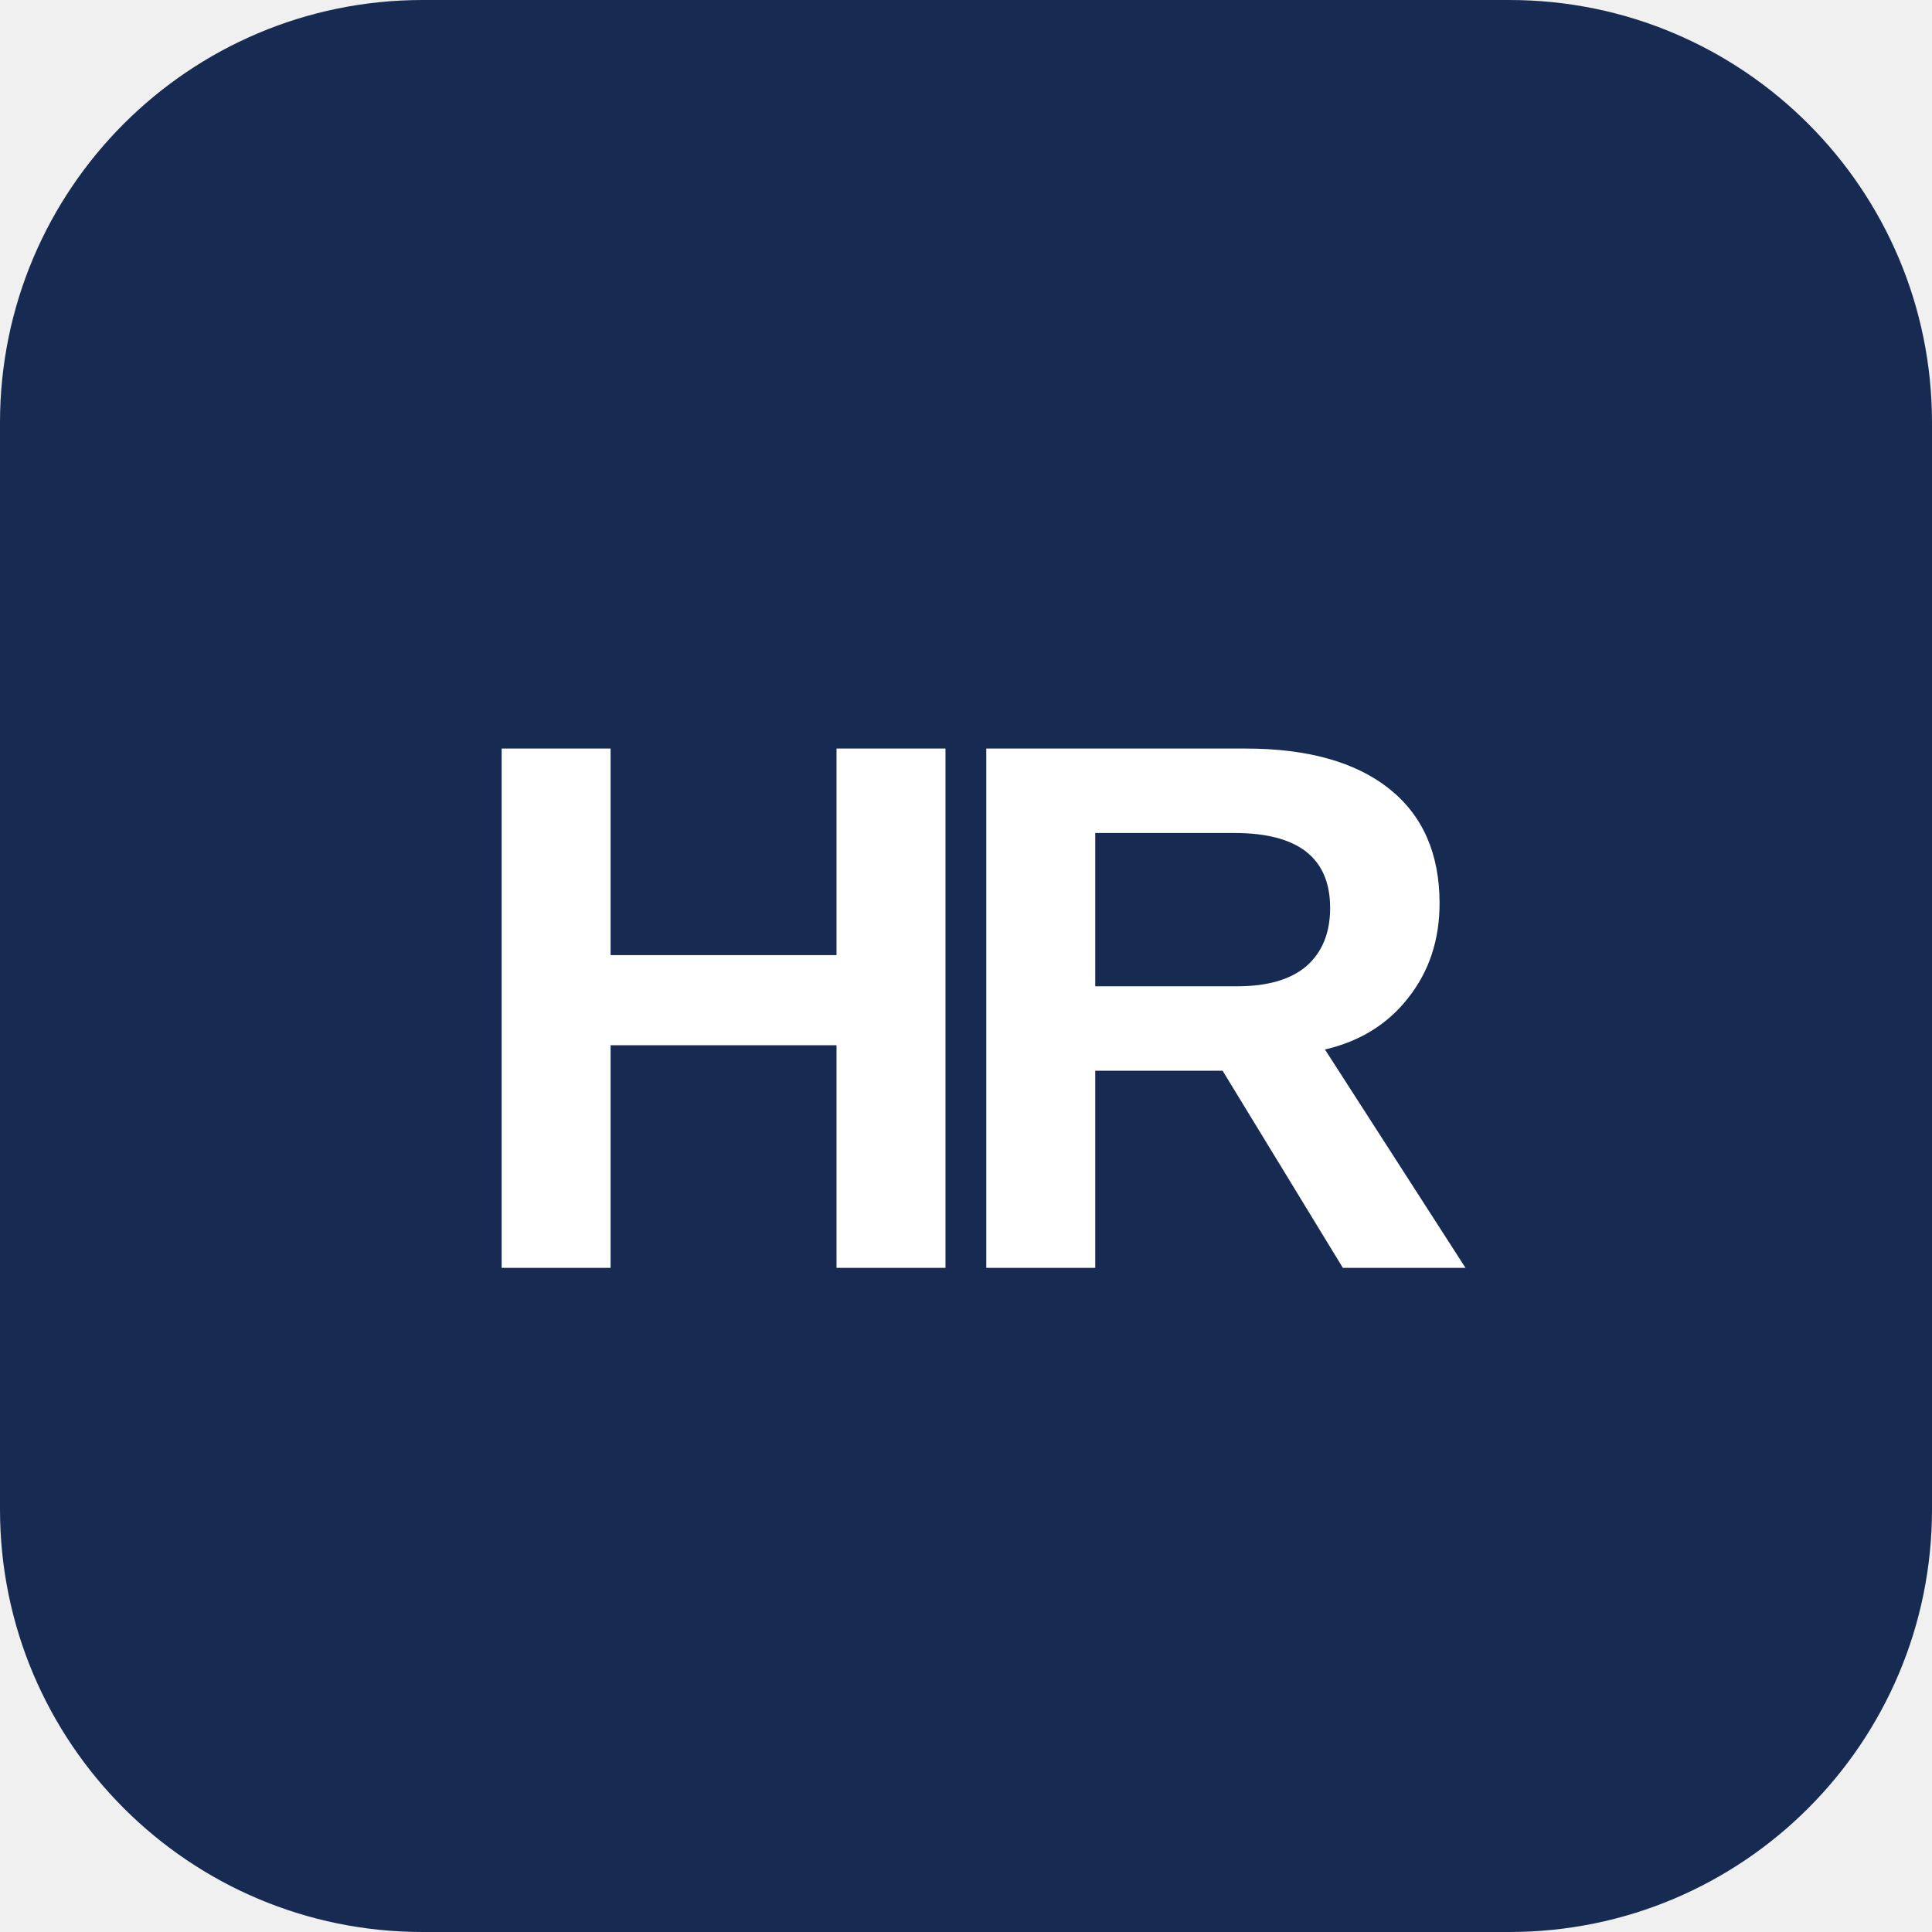
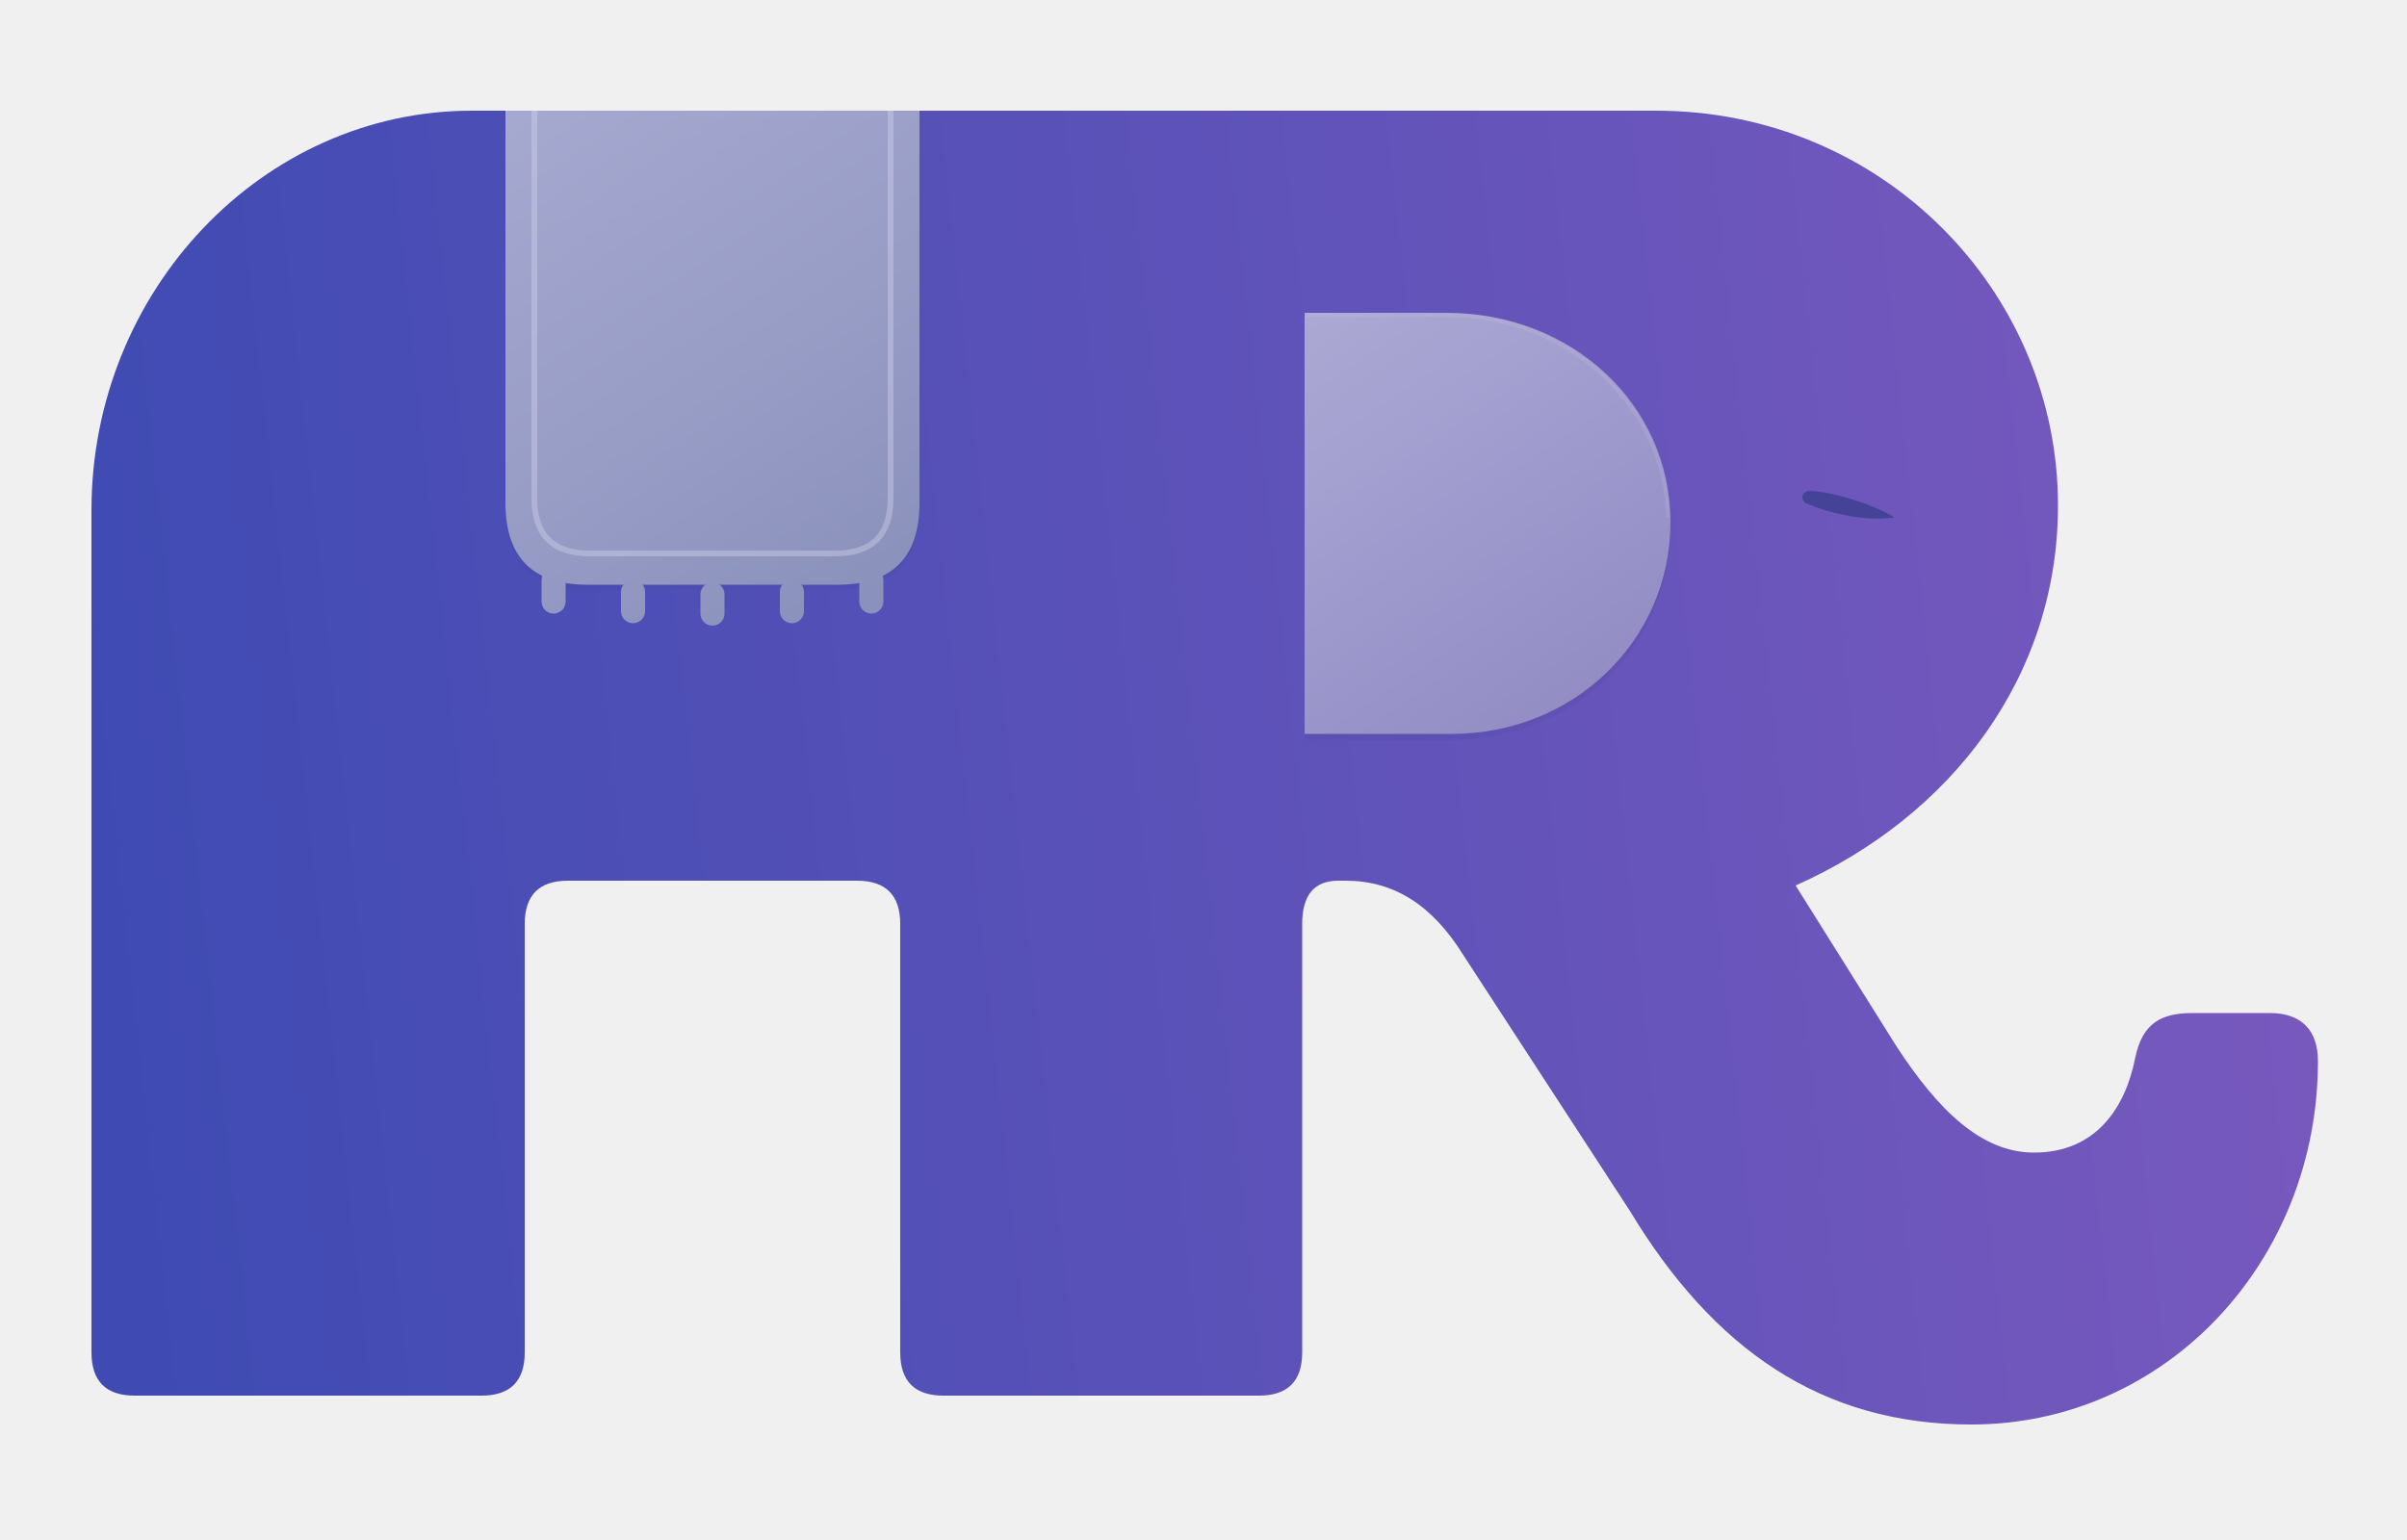
- <svg xmlns="http://www.w3.org/2000/svg" viewBox="0 0 64 64" role="img" aria-label="何荣开发工具库">
-   <rect width="64" height="64" rx="14" fill="#172b52" />
-   <text x="32" y="42" fill="#ffffff" text-anchor="middle" font-family="Arial, sans-serif" font-size="25" font-weight="700" letter-spacing="-2">HR</text>
+ <svg xmlns="http://www.w3.org/2000/svg" width="1000" height="640" viewBox="0 0 1000 640" role="img" aria-labelledby="hr-title hr-description" data-brand="herong-hr-elephant" data-variant="adaptive">
+   <style>
+     @media (prefers-color-scheme: dark) {
+       .hr-body-start { stop-color: #929CE8; }
+       .hr-body-end { stop-color: #B098E1; }
+       .hr-cloth-start { stop-color: #505A89; }
+       .hr-cloth-middle { stop-color: #46507D; }
+       .hr-cloth-end { stop-color: #3F4873; }
+       .hr-ear-start { stop-color: #535B8C; }
+       .hr-ear-middle { stop-color: #454D7C; }
+       .hr-ear-end { stop-color: #3C436F; }
+       .hr-hem { stroke: #8185AD; }
+       .hr-eye { fill: #363963; }
+       .hr-ear-light { stroke: #7479A3; }
+     }
+   </style>
+   <defs>
+     <linearGradient id="hr-body" x1="0" y1="280" x2="925" y2="180" gradientUnits="userSpaceOnUse">
+       <stop class="hr-body-start" stop-color="#3F4BB3" />
+       <stop class="hr-body-end" offset="1" stop-color="#7959BE" />
+     </linearGradient>
+     <linearGradient id="hr-cloth" x1="180" y1="0" x2="315" y2="208" gradientUnits="userSpaceOnUse">
+       <stop class="hr-cloth-start" stop-color="#A5A8CF" />
+       <stop class="hr-cloth-middle" offset=".55" stop-color="#989DC6" />
+       <stop class="hr-cloth-end" offset="1" stop-color="#8A91BB" />
+     </linearGradient>
+     <linearGradient id="hr-ear" x1="507" y1="86" x2="626" y2="263" gradientUnits="userSpaceOnUse">
+       <stop class="hr-ear-start" stop-color="#ACA8D3" />
+       <stop class="hr-ear-middle" offset=".52" stop-color="#9D99CD" />
+       <stop class="hr-ear-end" offset="1" stop-color="#908AC0" />
+     </linearGradient>
+   </defs>
+   <g transform="translate(38 46)">
+     <path id="hr-silhouette" fill="url(#hr-body)" d="M158 0H650C744 0 817 75 817 164C817 235 773 293 708 322L750 389C767 415 785 433 807 433C833 433 845 414 849 394C852 379 860 375 873 375H905C918 375 925 382 925 395C925 478 862 546 781 546C719 546 674 515 639 457L570 351C557 330 541 320 521 320H518C508 320 503 326 503 338V516Q503 534 485 534H354Q336 534 336 516V338Q336 320 318 320H198Q180 320 180 338V516Q180 534 162 534H18Q0 534 0 516V166C0 75 71 0 158 0Z" />
+     <g id="hr-blanket">
+       <path class="hr-relief" fill="#202653" opacity=".055" transform="translate(0 2)" d="M172 0H344V163Q344 197 310 197H206Q172 197 172 163Z" />
+       <path fill="url(#hr-cloth)" d="M172 0H344V163Q344 197 310 197H206Q172 197 172 163Z" />
+       <g class="hr-detail" fill="url(#hr-cloth)">
+         <rect x="187" y="190" width="10" height="19" rx="5" />
+         <rect x="220" y="195" width="10" height="18" rx="5" />
+         <rect x="253" y="196" width="10" height="18" rx="5" />
+         <rect x="286" y="195" width="10" height="18" rx="5" />
+         <rect x="319" y="190" width="10" height="19" rx="5" />
+       </g>
+       <path class="hr-detail hr-hem" d="M184 0V161Q184 184 207 184H309Q332 184 332 161V0" fill="none" stroke="#D3D3EA" stroke-opacity=".42" stroke-width="2.4" />
+     </g>
+     <g id="hr-ear-plane">
+       <path class="hr-relief" fill="#202653" opacity=".065" transform="translate(0 2.5)" d="M504 84H563C615 84 656 122 656 171C656 220 616 259 565 259H504Z" />
+       <path fill="url(#hr-ear)" d="M504 84H563C615 84 656 122 656 171C656 220 616 259 565 259H504Z" />
+       <path class="hr-detail hr-ear-light" d="M505 85H563C614 85 654 123 655 169" fill="none" stroke="#D0C9EC" stroke-opacity=".16" stroke-width="1.5" />
+     </g>
+     <path class="hr-detail hr-eye" fill="#444398" d="M713 158C722 158 739 163 749 169C737 171 721 167 712 163Q709 160 713 158Z" />
+   </g>
</svg>
